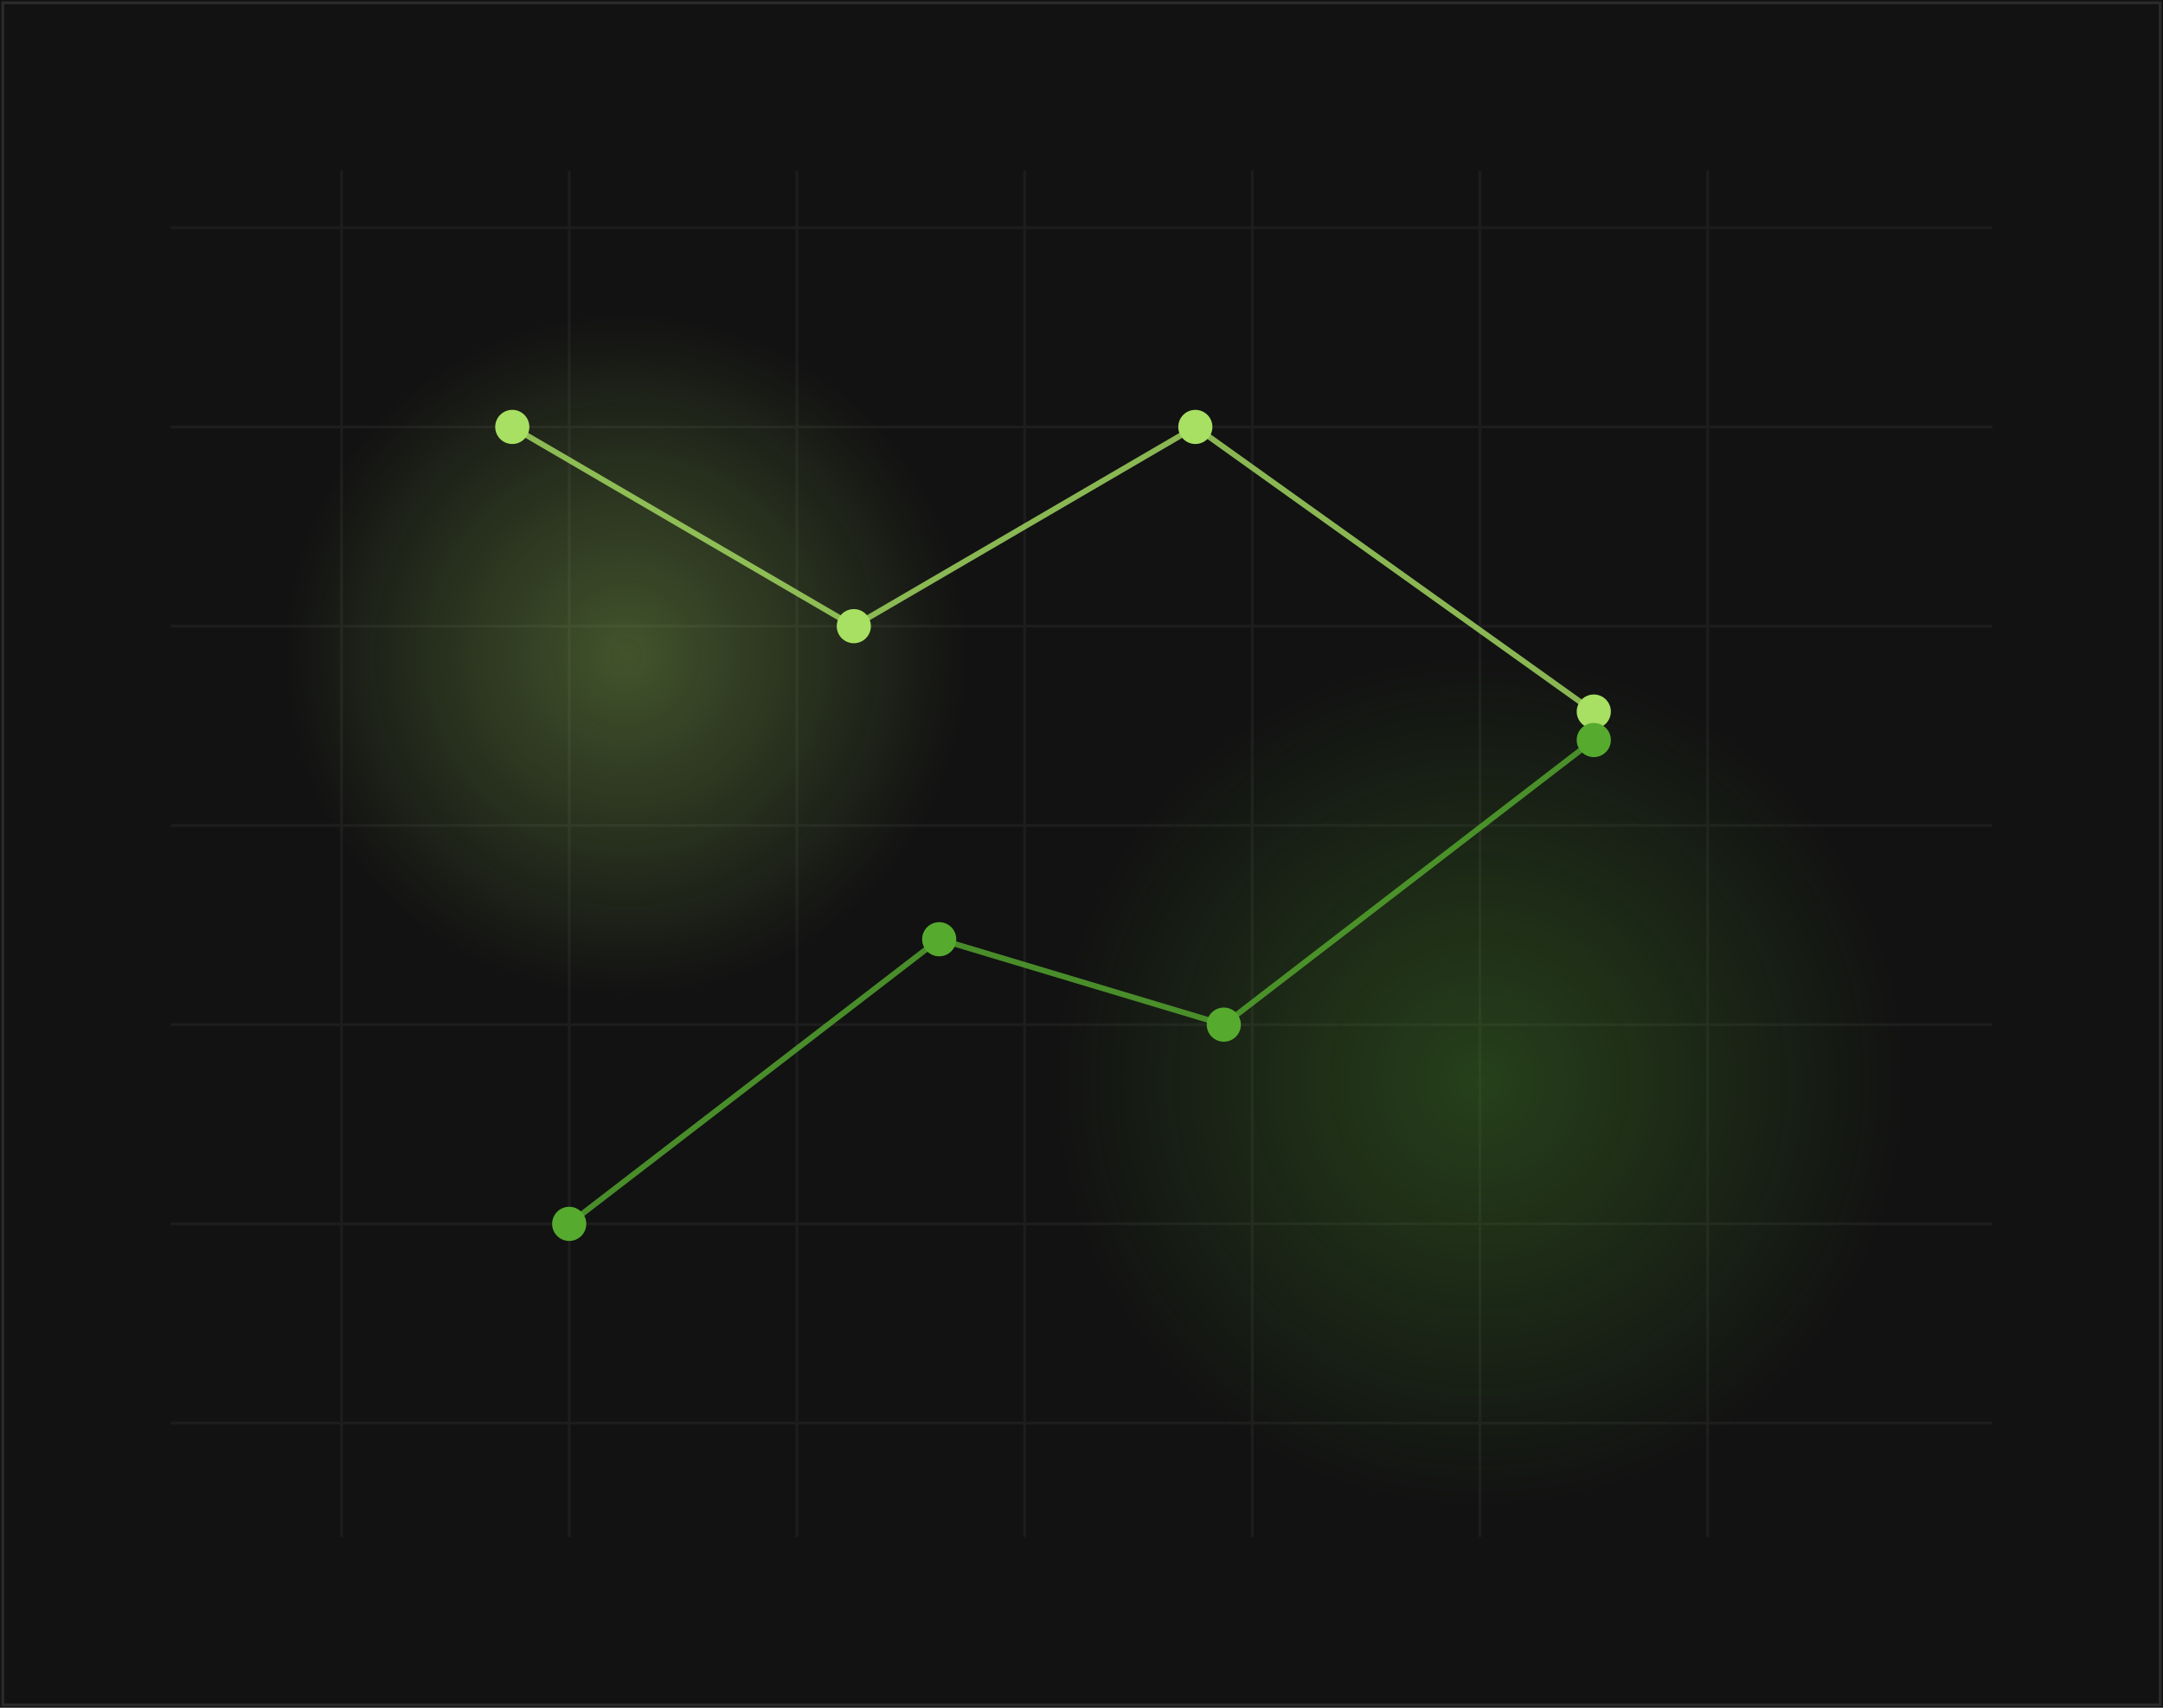
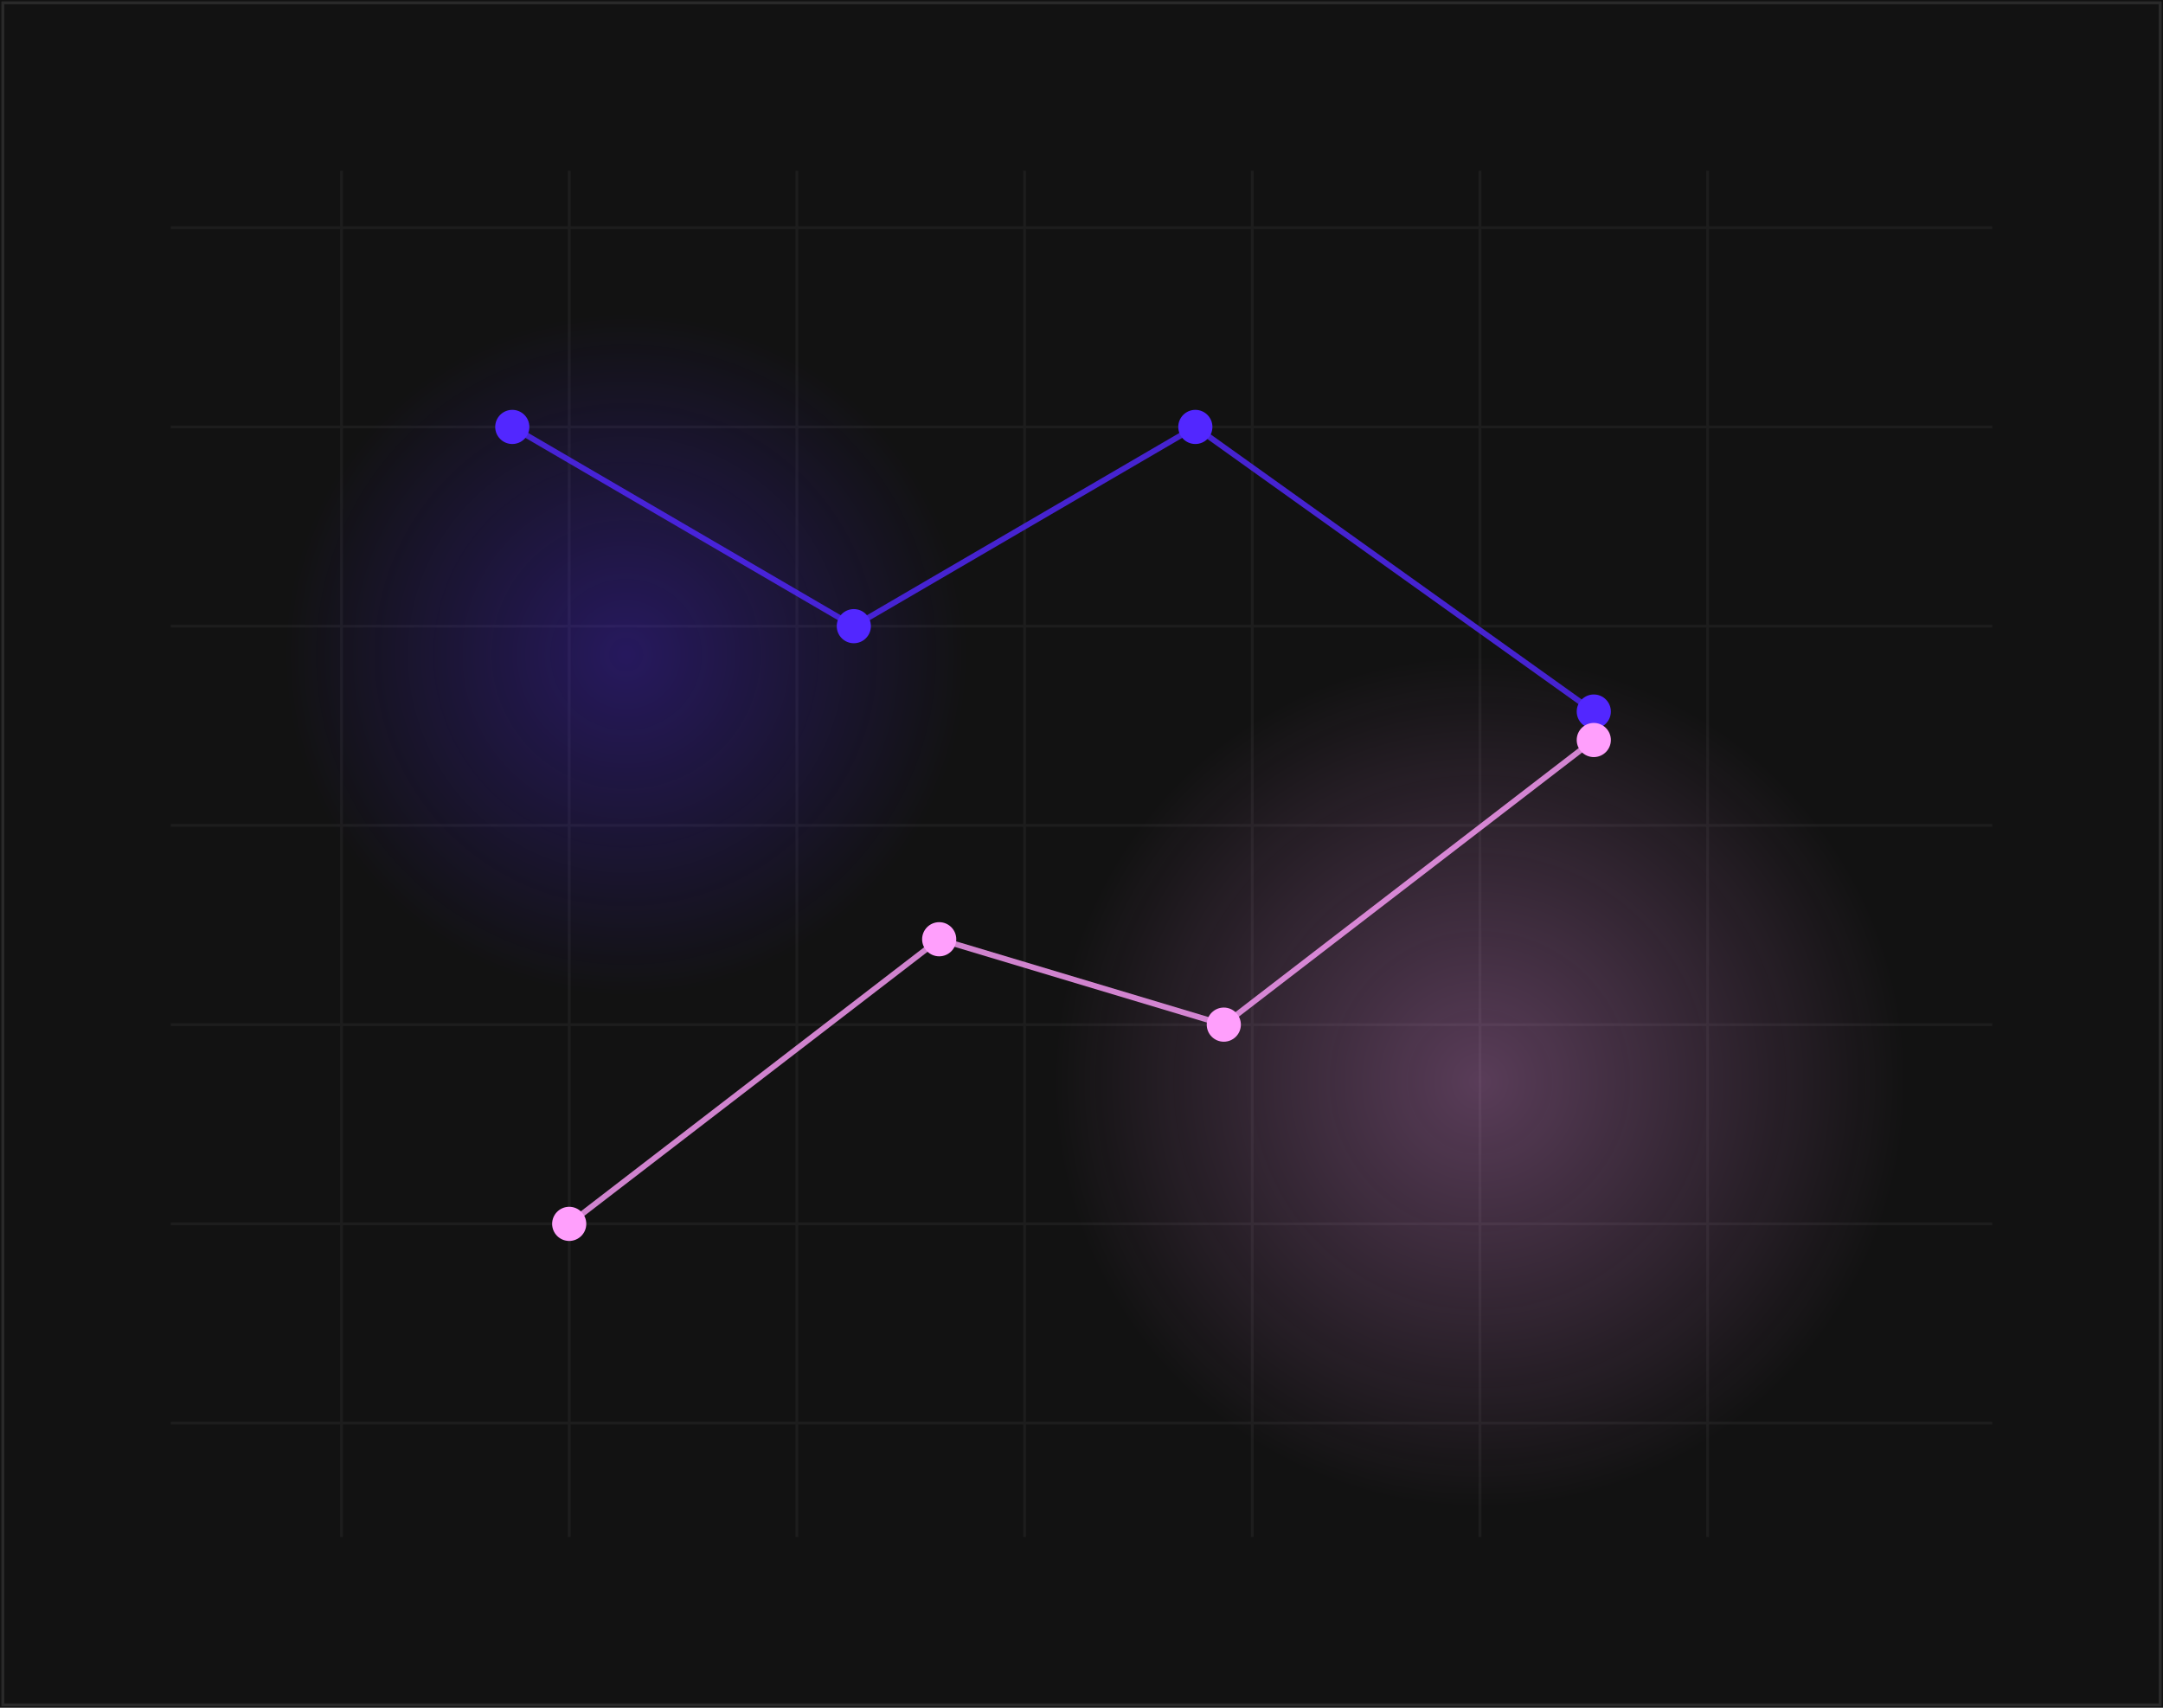
<svg xmlns="http://www.w3.org/2000/svg" width="760" height="600" viewBox="0 0 760 600" fill="none">
  <rect width="760" height="600" fill="#121212" />
  <rect x="1" y="1" width="758" height="598" stroke="#2A2A2A" />
  <g opacity="0.45">
    <path d="M60 80H700" stroke="#2A2A2A" />
    <path d="M60 150H700" stroke="#2A2A2A" />
    <path d="M60 220H700" stroke="#2A2A2A" />
    <path d="M60 290H700" stroke="#2A2A2A" />
    <path d="M60 360H700" stroke="#2A2A2A" />
    <path d="M60 430H700" stroke="#2A2A2A" />
    <path d="M60 500H700" stroke="#2A2A2A" />
    <path d="M120 60V540" stroke="#2A2A2A" />
    <path d="M200 60V540" stroke="#2A2A2A" />
    <path d="M280 60V540" stroke="#2A2A2A" />
    <path d="M360 60V540" stroke="#2A2A2A" />
    <path d="M440 60V540" stroke="#2A2A2A" />
    <path d="M520 60V540" stroke="#2A2A2A" />
    <path d="M600 60V540" stroke="#2A2A2A" />
  </g>
  <circle cx="220" cy="230" r="120" fill="url(#paint0_radial_1_2)" />
  <circle cx="520" cy="380" r="150" fill="url(#paint1_radial_1_2)" />
  <g opacity="0.8">
-     <path d="M180 150L300 220L420 150L560 250" stroke="#A8E063" stroke-width="2" />
-     <path d="M200 430L330 330L430 360L560 260" stroke="#56AB2F" stroke-width="2" />
+     <path d="M180 150L300 220L420 150L560 250" stroke="#5227FF" stroke-width="2" />
+     <path d="M200 430L330 330L430 360L560 260" stroke="#FF9FFC" stroke-width="2" />
  </g>
-   <circle cx="180" cy="150" r="6" fill="#A8E063" />
-   <circle cx="300" cy="220" r="6" fill="#A8E063" />
-   <circle cx="420" cy="150" r="6" fill="#A8E063" />
-   <circle cx="560" cy="250" r="6" fill="#A8E063" />
-   <circle cx="200" cy="430" r="6" fill="#56AB2F" />
-   <circle cx="330" cy="330" r="6" fill="#56AB2F" />
-   <circle cx="430" cy="360" r="6" fill="#56AB2F" />
-   <circle cx="560" cy="260" r="6" fill="#56AB2F" />
+   <circle cx="180" cy="150" r="6" fill="#5227FF" />
+   <circle cx="300" cy="220" r="6" fill="#5227FF" />
+   <circle cx="420" cy="150" r="6" fill="#5227FF" />
+   <circle cx="560" cy="250" r="6" fill="#5227FF" />
+   <circle cx="200" cy="430" r="6" fill="#FF9FFC" />
+   <circle cx="330" cy="330" r="6" fill="#FF9FFC" />
+   <circle cx="430" cy="360" r="6" fill="#FF9FFC" />
+   <circle cx="560" cy="260" r="6" fill="#FF9FFC" />
  <defs>
    <radialGradient id="paint0_radial_1_2" cx="0" cy="0" r="1" gradientUnits="userSpaceOnUse" gradientTransform="translate(220 230) rotate(90) scale(120)">
-       <stop stop-color="#A8E063" stop-opacity="0.32" />
-       <stop offset="1" stop-color="#A8E063" stop-opacity="0" />
+       <stop stop-color="#5227FF" stop-opacity="0.32" />
+       <stop offset="1" stop-color="#5227FF" stop-opacity="0" />
    </radialGradient>
    <radialGradient id="paint1_radial_1_2" cx="0" cy="0" r="1" gradientUnits="userSpaceOnUse" gradientTransform="translate(520 380) rotate(90) scale(150)">
-       <stop stop-color="#56AB2F" stop-opacity="0.30" />
-       <stop offset="1" stop-color="#56AB2F" stop-opacity="0" />
+       <stop stop-color="#FF9FFC" stop-opacity="0.30" />
+       <stop offset="1" stop-color="#FF9FFC" stop-opacity="0" />
    </radialGradient>
  </defs>
</svg>
